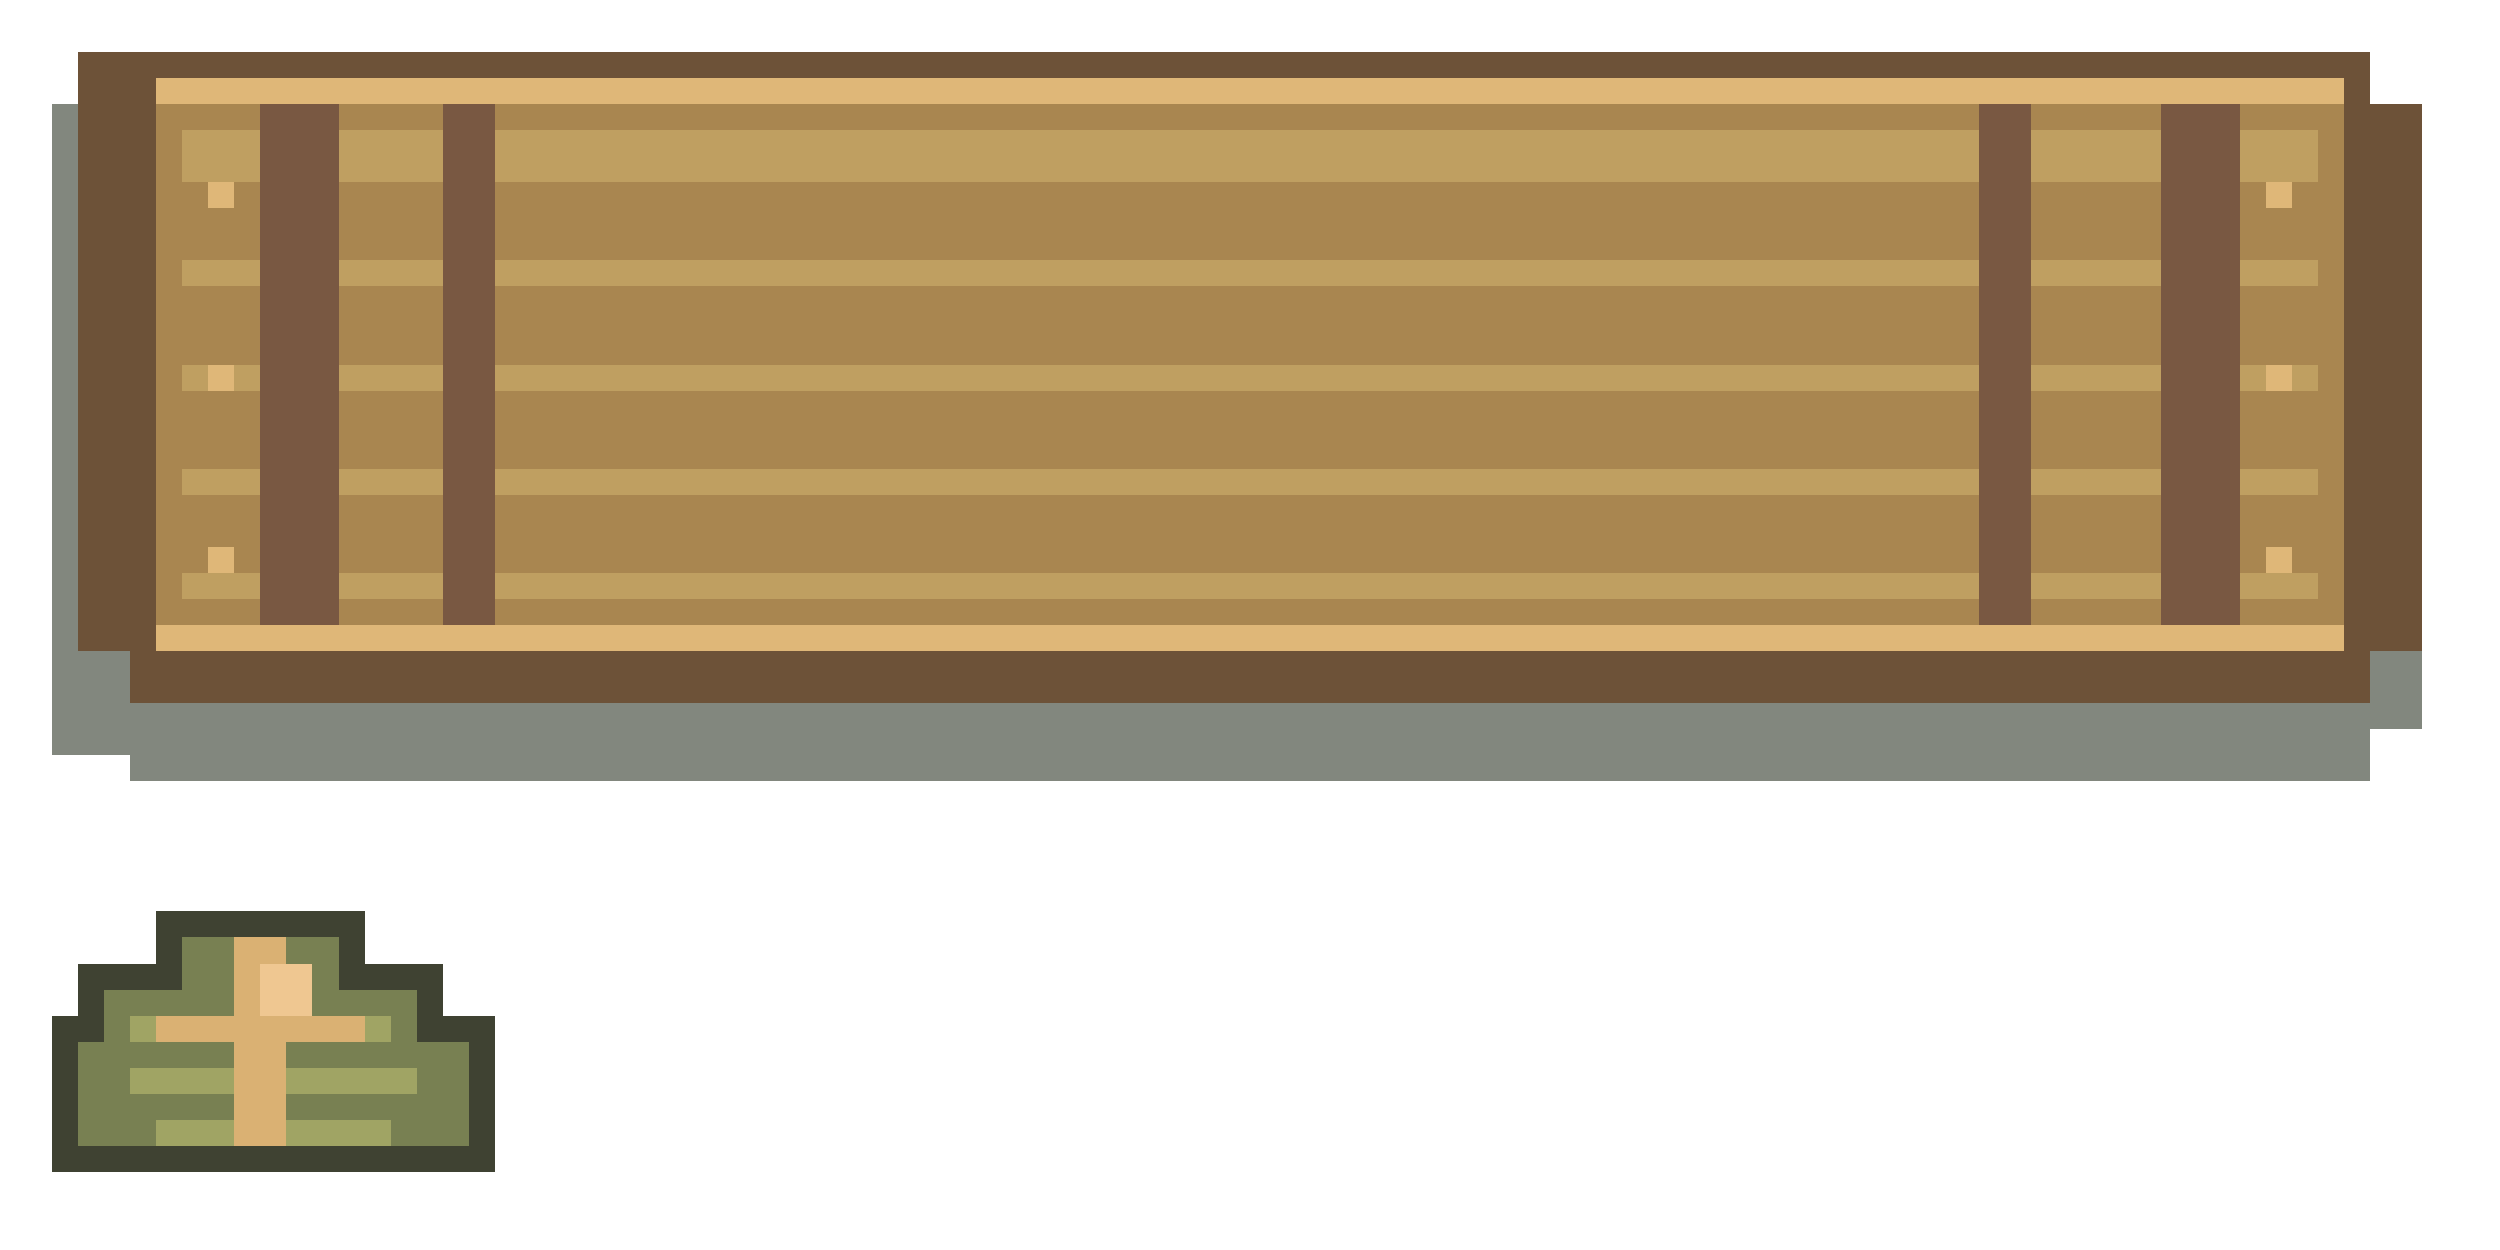
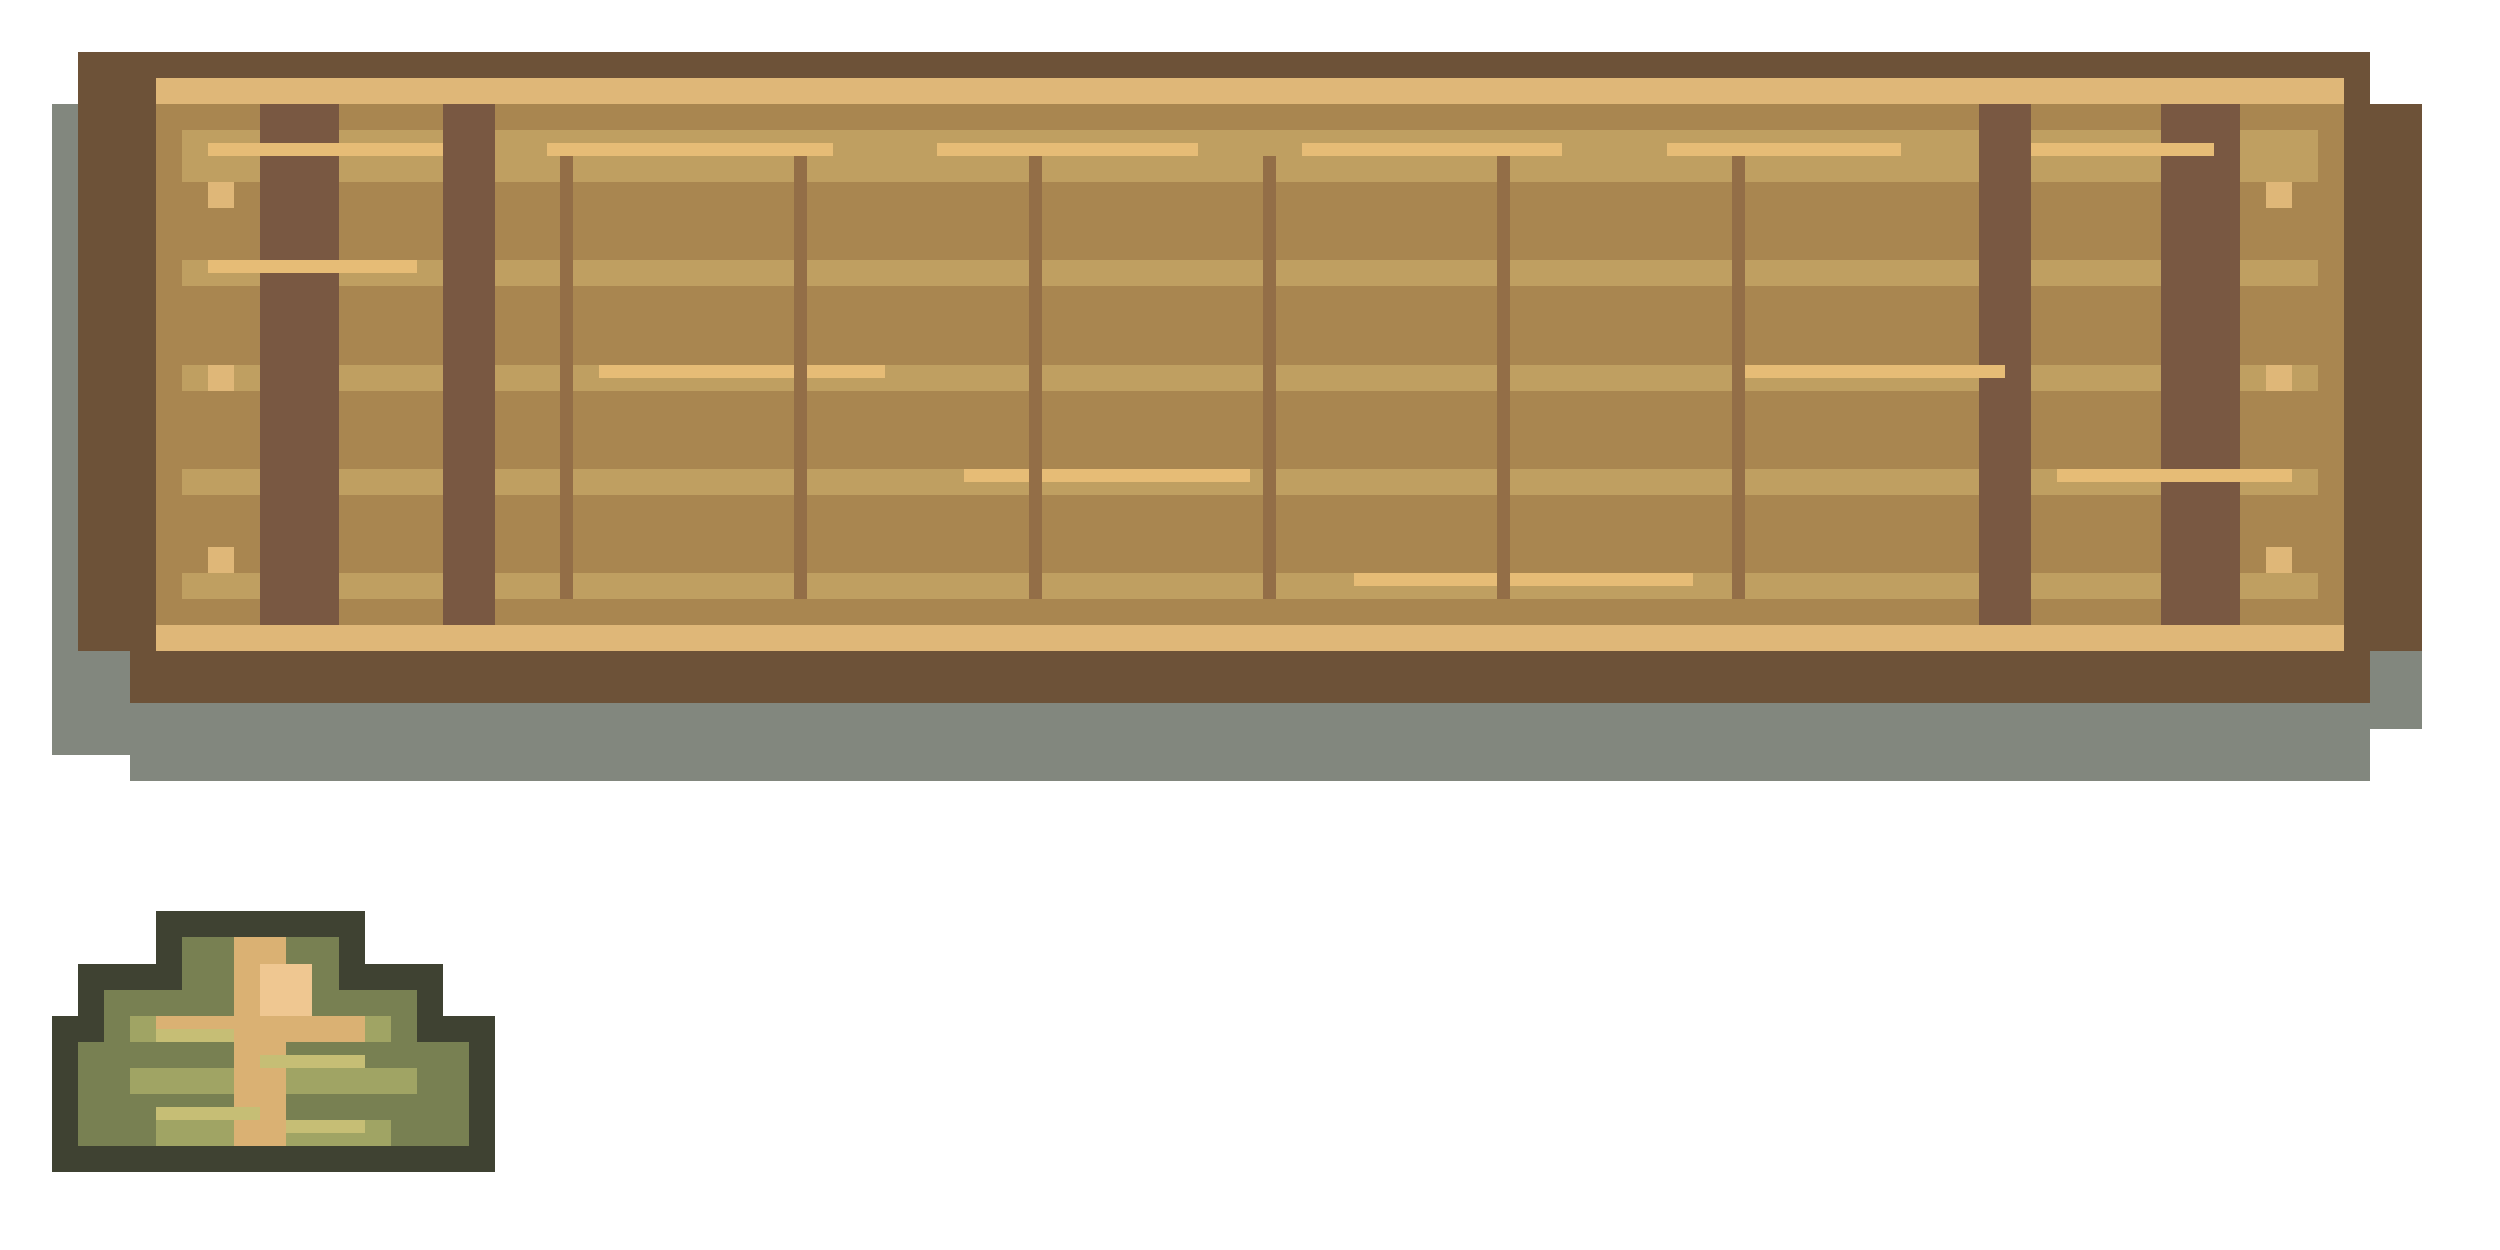
<svg xmlns="http://www.w3.org/2000/svg" width="96" height="48" viewBox="0 0 96 48" shape-rendering="crispEdges">
  <path fill="#353e2e" opacity=".62" d="M2 4h91v24h-2v2H5v-1H2z" />
  <path fill="#6d5238" d="M3 2h88v2h2v21h-2v2H5v-2H3z" />
  <path fill="#a98650" d="M6 4h84v21H6z" />
  <path fill="#bf9f61" d="M7 5h82v2H7zm0 5h82v1H7zm0 4h82v1H7zm0 4h82v1H7zm0 4h82v1H7z" />
  <path fill="#795842" d="M10 4h3v21h-3zm7 0h2v21h-2zm59 0h2v21h-2zm7 0h3v21h-3z" />
  <path fill="#dfb778" d="M6 3h84v1H6zm0 21h84v1H6zM8 7h1v1H8zm0 7h1v1H8zm0 7h1v1H8zm79-14h1v1h-1zm0 7h1v1h-1zm0 7h1v1h-1z" />
  <path fill="#3f4232" d="M3 37h3v-2h8v2h3v2h2v6H2v-6h1z" />
  <path fill="#788052" d="M4 38h3v-2h6v2h3v2h2v4H3v-4h1z" />
  <path fill="#a0a464" d="M5 39h10v1H5zm0 2h11v1H5zm1 2h9v1H6z" />
  <path fill="#dab173" d="M9 36h2v8H9zm-3 3h8v1H6z" />
  <path fill="#efc791" d="M10 37h2v2h-2z" />
+   <path fill="#e6bc76" d="M8 5.5h9v.5H8zm13 0h11v.5H21zm15 0h10v.5H36zm14 0h10v.5H50zm14 0h9v.5h-9zm14 0h7v.5h-7zM8 10h8v.5H8zm15 4h11v.5H23zm14 4h11v.5H37zm15 4h13v.5H52zm15-8h10v.5H67zm12 4h9v.5h-9z" />
+   <path fill="#936e47" d="M21.5 6h.5v17h-.5zm9 0h.5v17h-.5zm9 0h.5v17h-.5zm9 0h.5v17h-.5zm9 0h.5v17h-.5zm9 0h.5v17h-.5z" />
+   <path fill="#c6be75" d="M6 39.5h3v.5H6zm4 1h4v.5h-4zm-4 2h4v.5H6zm5 .5h3v.5h-3z" />
</svg>
